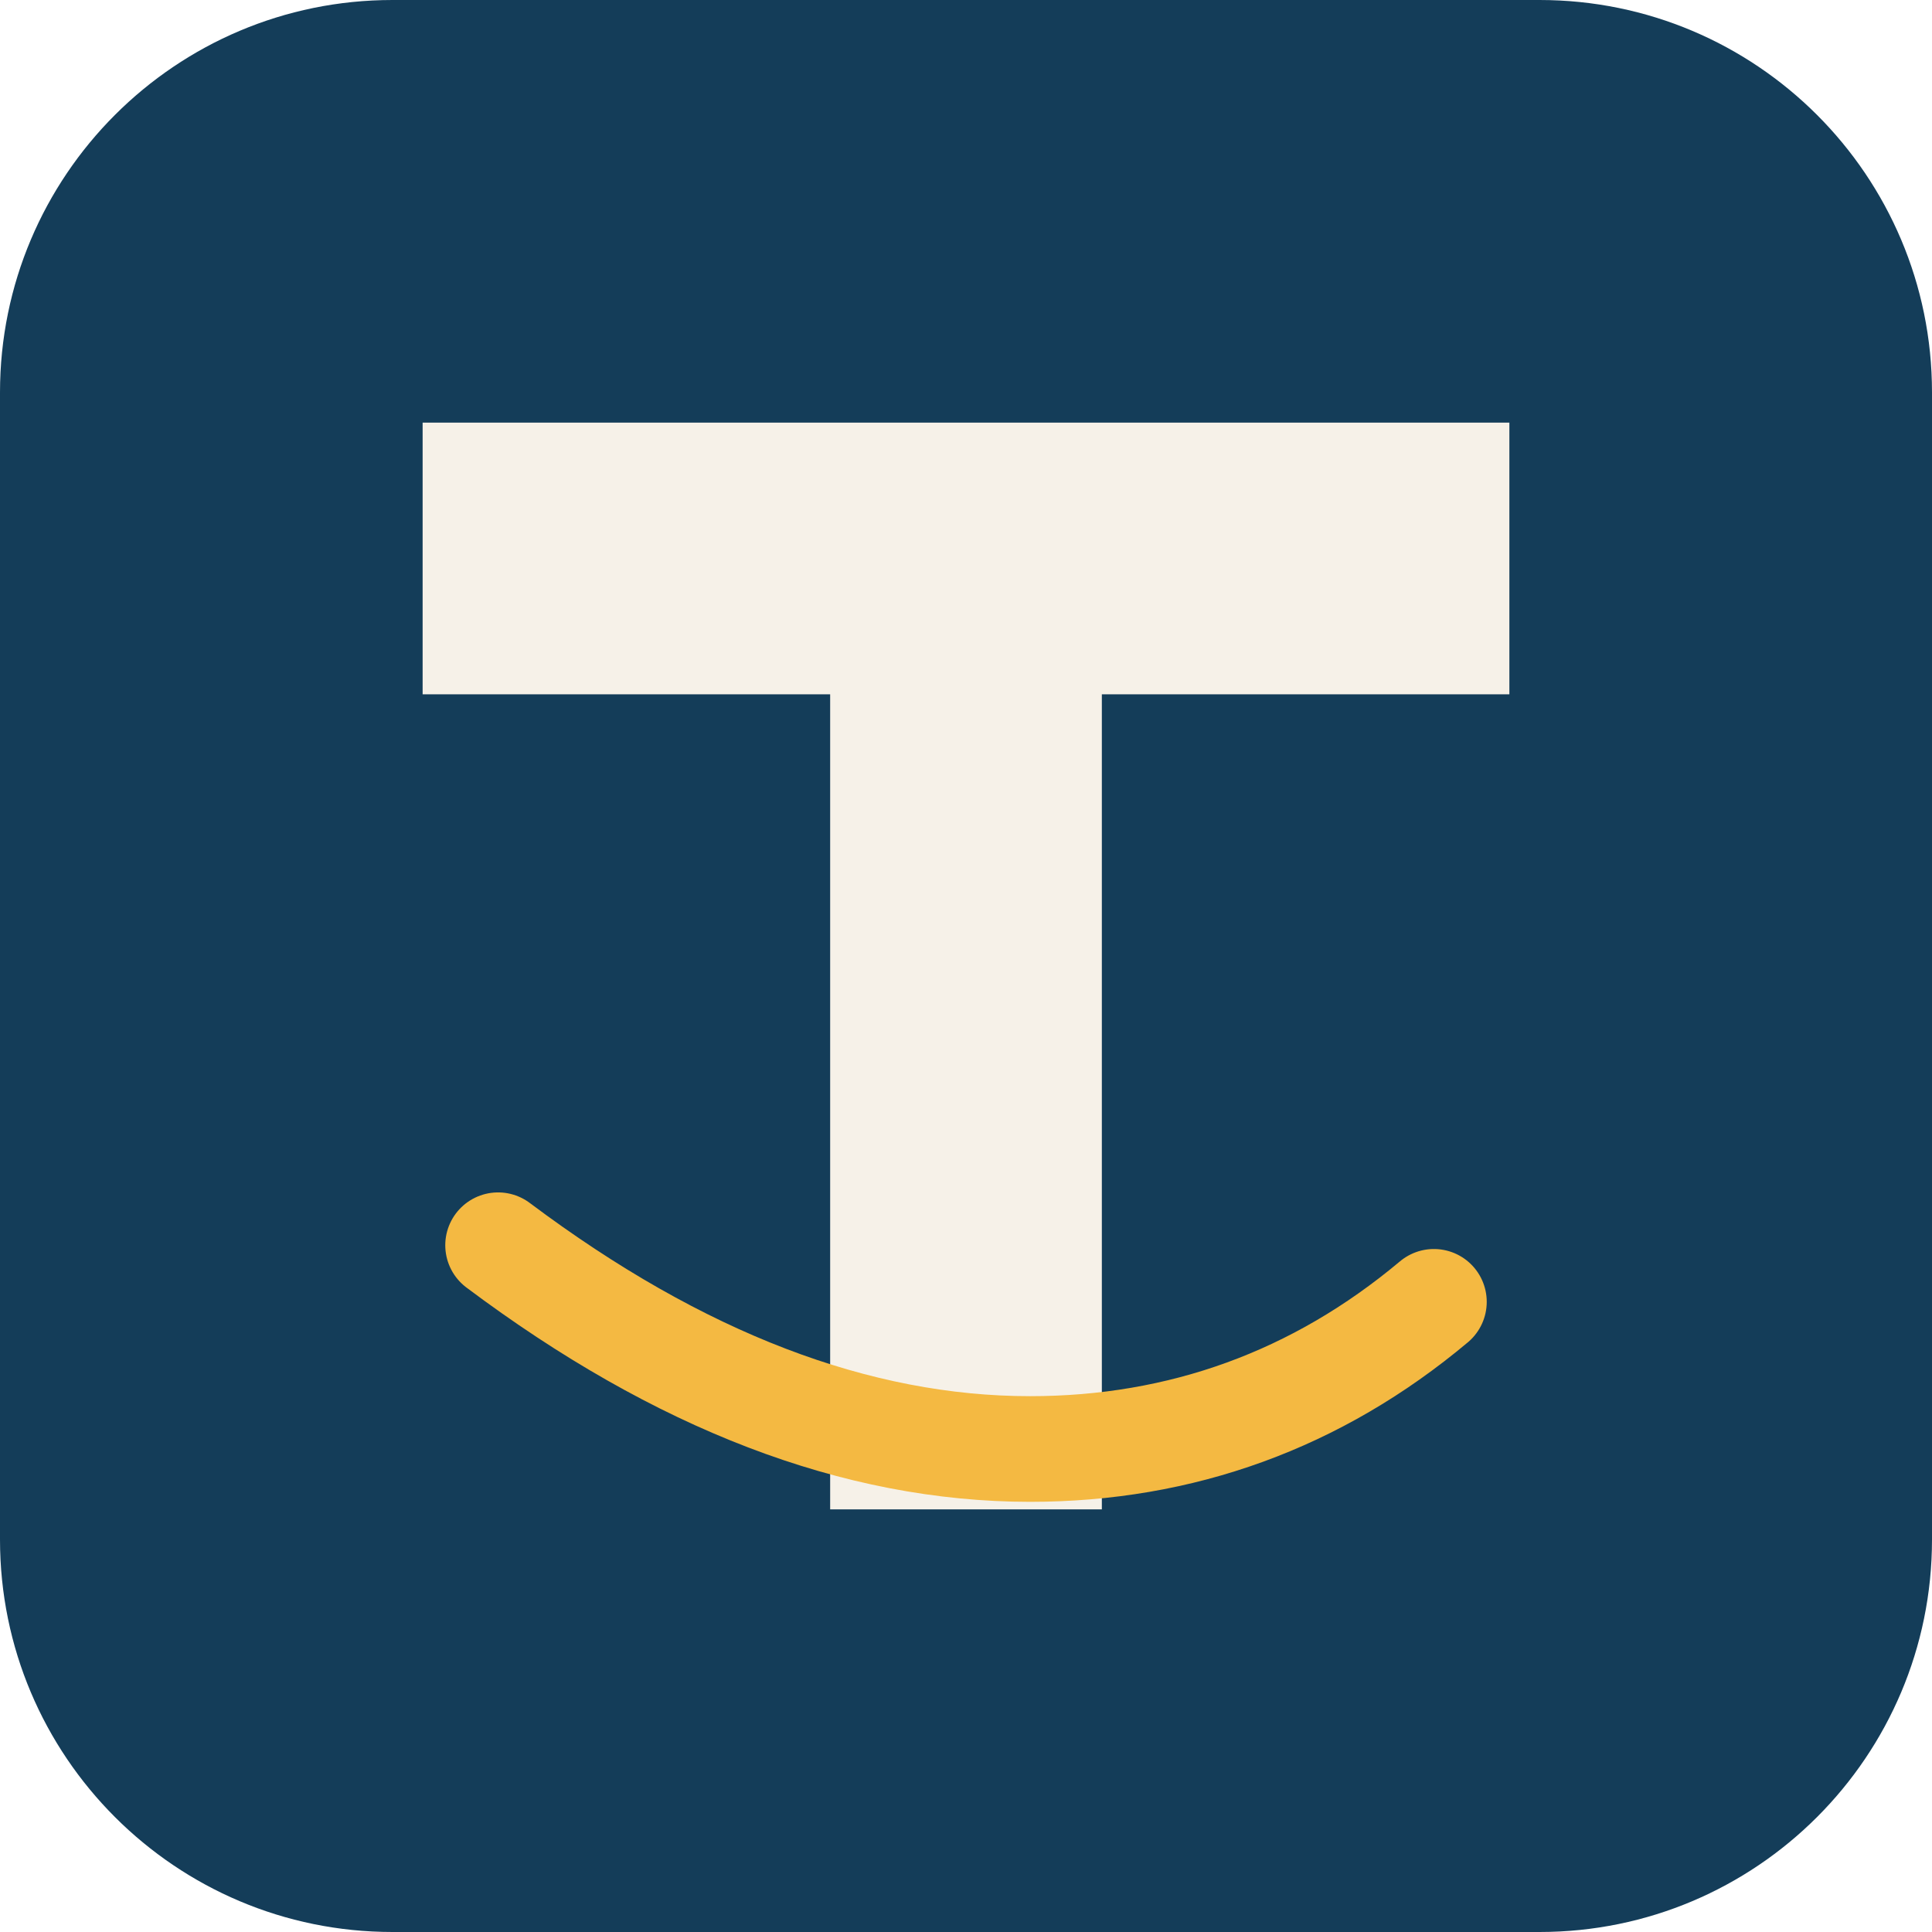
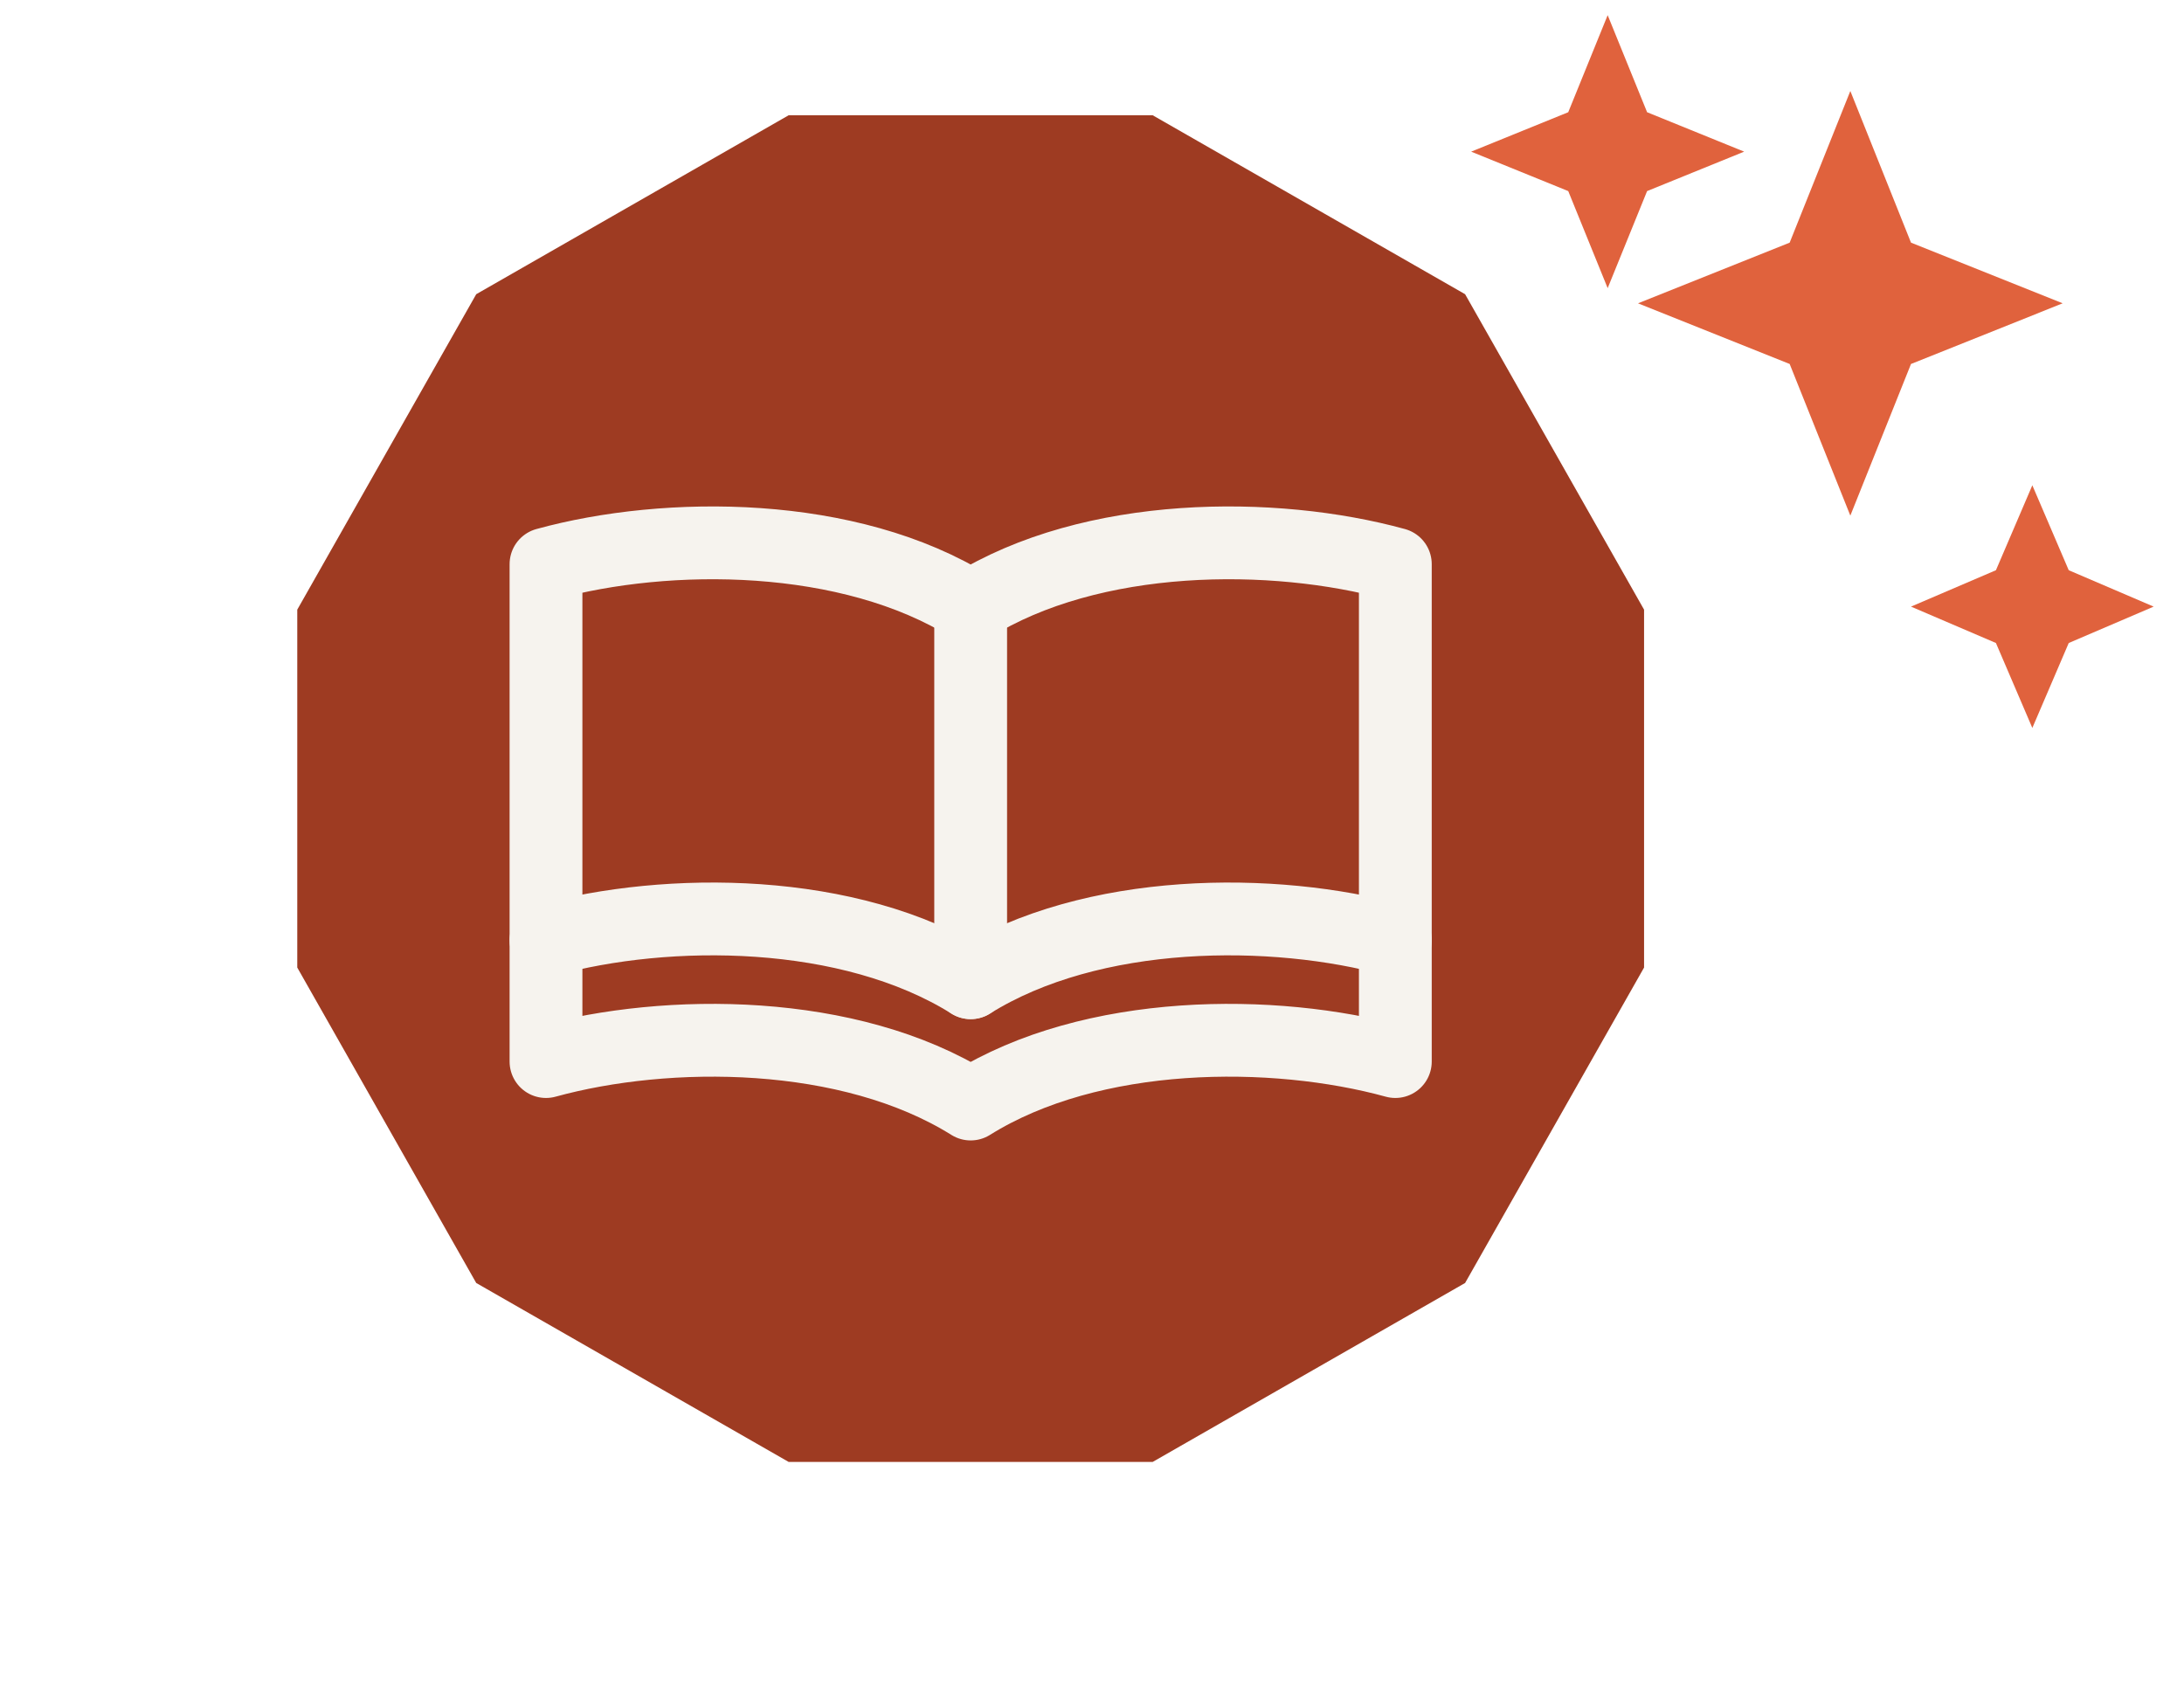
- <svg xmlns="http://www.w3.org/2000/svg" viewBox="0 0 512 512" role="img" aria-label="Tales">
-   <rect width="512" height="512" rx="104" fill="#143d59" />
-   <path d="M112 112h288v72H292v216h-72V184H112z" fill="#f6f1e8" />
-   <path d="M132 330c48 36 95 54 141 54 40 0 76-13 107-39" fill="none" stroke="#f4b942" stroke-width="28" stroke-linecap="round" />
+ <svg xmlns="http://www.w3.org/2000/svg" width="288" height="224" viewBox="0 0 72 56" fill="none">
+   <path d="M61 3 L63 8 L68 10 L63 12 L61 17 L59 12 L54 10 L59 8 Z" fill="#e0623d" />
+   <path d="M53 0.5 L54.3 3.7 L57.5 5 L54.3 6.3 L53 9.5 L51.7 6.3 L48.5 5 L51.7 3.7 Z" fill="#e0623d" />
+   <path d="M67 16 L68.2 18.8 L71 20 L68.2 21.2 L67 24 L65.8 21.2 L63 20 L65.8 18.8 Z" fill="#e0623d" />
+   <path d="M54.2 20.1 L48.3 9.7 L38 3.8 L26 3.8 L15.7 9.7 L9.8 20.1 L9.8 31.9 L15.7 42.3 L26 48.2 L38 48.2 L48.3 42.3 L54.2 31.9 Z" fill="#9e3b22" />
+   <g stroke="#f6f3ee" stroke-width="2.4" fill="none" stroke-linecap="round" stroke-linejoin="round">
+     <path d="M32 20 C28 17.5 22 17.5 18 18.6 L18 31 C22 29.9 28 29.9 32 32.4 C36 29.9 42 29.9 46 31 L46 18.6 C42 17.5 36 17.5 32 20 Z" />
+     <path d="M32 20 L32 32.4 M18 31 L18 35 C22 33.9 28 33.9 32 36.4 C36 33.9 42 33.9 46 35 L46 31" />
+   </g>
</svg>
